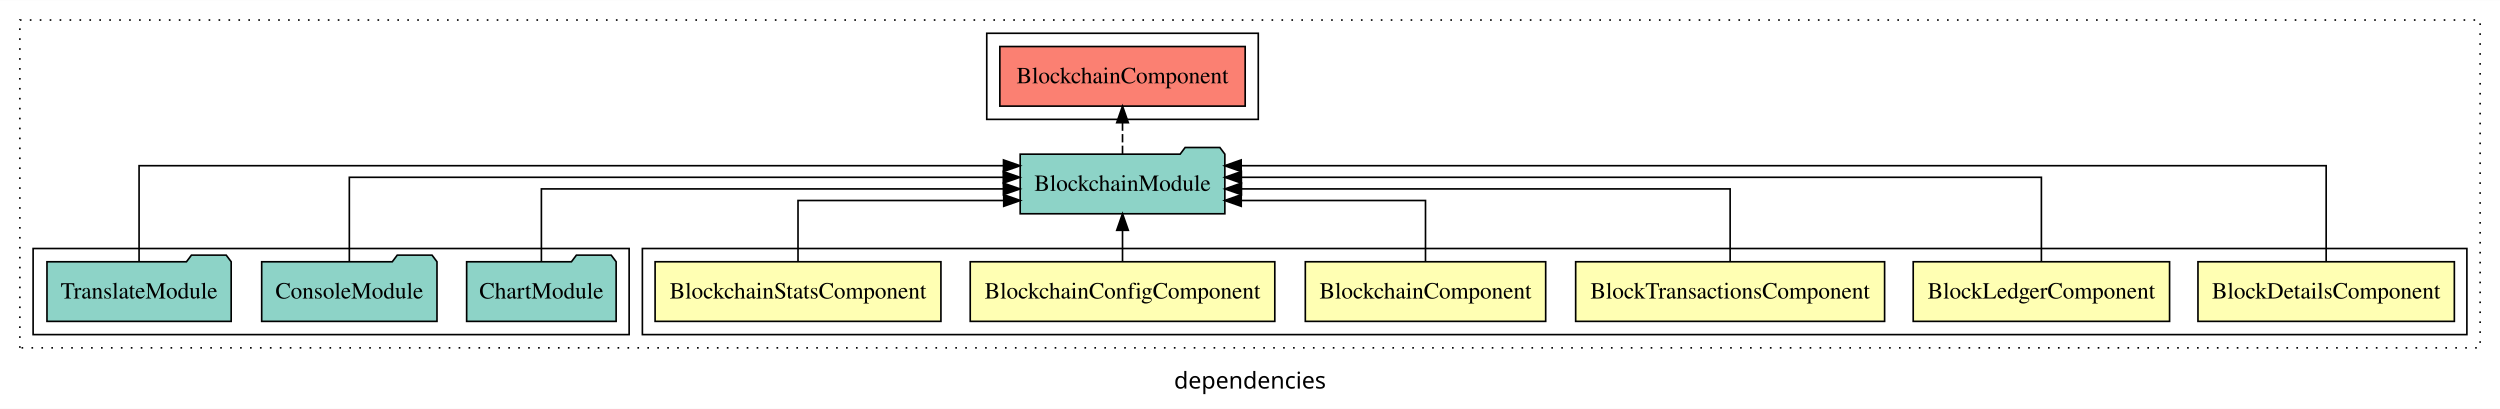
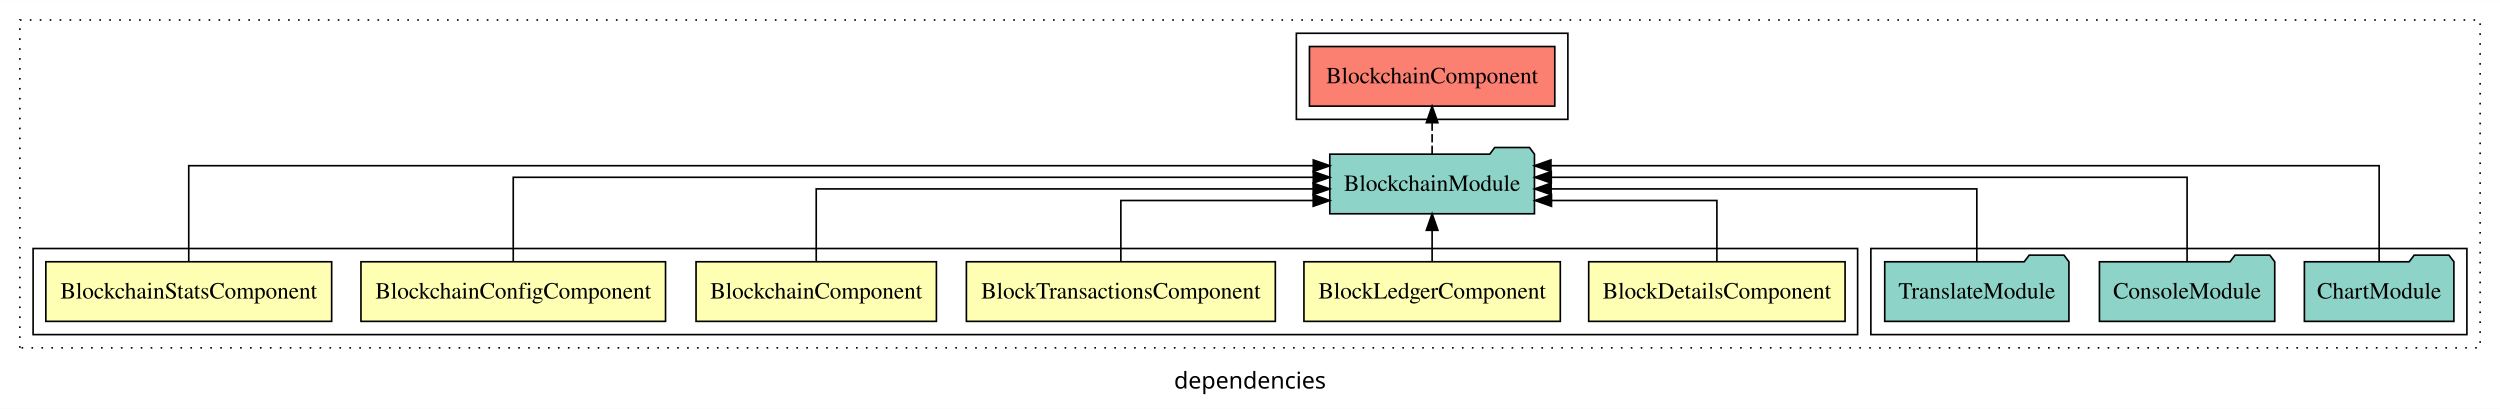
<svg xmlns="http://www.w3.org/2000/svg" width="1510pt" height="247pt" viewBox="0.00 0.00 1510.00 246.80">
  <g id="graph0" class="graph" transform="scale(1 1) rotate(0) translate(4 242.8)">
    <polygon fill="white" stroke="transparent" points="-4,4 -4,-242.8 1506,-242.8 1506,4 -4,4" />
    <text text-anchor="middle" x="751" y="-8.2" font-family="sans-serif" font-size="14.00">dependencies</text>
    <g id="clust1" class="cluster">
      <polygon fill="none" stroke="black" stroke-dasharray="1,5" points="8,-32.8 8,-230.8 1494,-230.8 1494,-32.8 8,-32.8" />
    </g>
-     <g id="clust2" class="cluster">
-       <polygon fill="none" stroke="black" points="384,-40.8 384,-92.8 1486,-92.8 1486,-40.8 384,-40.8" />
+     <g id="clust9" class="cluster">
+       <polygon fill="none" stroke="black" points="1126,-40.8 1126,-92.8 1486,-92.8 1486,-40.8 1126,-40.8" />
    </g>
    <g id="clust10" class="cluster">
-       <polygon fill="none" stroke="black" points="592,-170.8 592,-222.8 756,-222.8 756,-170.8 592,-170.8" />
+       <polygon fill="none" stroke="black" points="779,-170.8 779,-222.8 943,-222.8 943,-170.8 779,-170.8" />
    </g>
-     <g id="clust9" class="cluster">
-       <polygon fill="none" stroke="black" points="16,-40.8 16,-92.8 376,-92.8 376,-40.8 16,-40.8" />
+     <g id="clust2" class="cluster">
+       <polygon fill="none" stroke="black" points="16,-40.8 16,-92.8 1118,-92.8 1118,-40.8 16,-40.8" />
    </g>
    <g id="node1" class="node">
-       <polygon fill="#ffffb3" stroke="black" points="1478.43,-84.8 1323.57,-84.8 1323.57,-48.8 1478.43,-48.8 1478.43,-84.8" />
-       <text text-anchor="middle" x="1401" y="-62.6" font-family="Times,serif" font-size="14.00">BlockDetailsComponent</text>
+       <polygon fill="#ffffb3" stroke="black" points="1110.43,-84.8 955.57,-84.8 955.57,-48.8 1110.43,-48.8 1110.43,-84.8" />
+       <text text-anchor="middle" x="1033" y="-62.6" font-family="Times,serif" font-size="14.00">BlockDetailsComponent</text>
    </g>
    <g id="node7" class="node">
-       <polygon fill="#8dd3c7" stroke="black" points="735.81,-149.8 732.81,-153.8 711.81,-153.8 708.81,-149.8 612.19,-149.8 612.19,-113.8 735.81,-113.8 735.81,-149.8" />
-       <text text-anchor="middle" x="674" y="-127.6" font-family="Times,serif" font-size="14.00">BlockchainModule</text>
+       <polygon fill="#8dd3c7" stroke="black" points="922.81,-149.8 919.81,-153.8 898.81,-153.8 895.81,-149.8 799.19,-149.8 799.19,-113.8 922.81,-113.8 922.81,-149.8" />
+       <text text-anchor="middle" x="861" y="-127.6" font-family="Times,serif" font-size="14.00">BlockchainModule</text>
    </g>
    <g id="edge1" class="edge">
-       <path fill="none" stroke="black" d="M1401,-84.81C1401,-107.29 1401,-142.8 1401,-142.8 1401,-142.8 745.67,-142.8 745.67,-142.8" />
-       <polygon fill="black" stroke="black" points="745.67,-139.3 735.67,-142.8 745.67,-146.3 745.67,-139.3" />
+       <path fill="none" stroke="black" d="M1033,-84.81C1033,-100.85 1033,-121.8 1033,-121.8 1033,-121.8 933.1,-121.8 933.1,-121.8" />
+       <polygon fill="black" stroke="black" points="933.1,-118.3 923.1,-121.8 933.1,-125.3 933.1,-118.3" />
    </g>
    <g id="node2" class="node">
-       <polygon fill="#ffffb3" stroke="black" points="1306.42,-84.8 1151.58,-84.8 1151.58,-48.8 1306.42,-48.8 1306.42,-84.8" />
-       <text text-anchor="middle" x="1229" y="-62.6" font-family="Times,serif" font-size="14.00">BlockLedgerComponent</text>
+       <polygon fill="#ffffb3" stroke="black" points="938.42,-84.8 783.58,-84.8 783.58,-48.8 938.42,-48.8 938.42,-84.8" />
+       <text text-anchor="middle" x="861" y="-62.6" font-family="Times,serif" font-size="14.00">BlockLedgerComponent</text>
    </g>
    <g id="edge2" class="edge">
-       <path fill="none" stroke="black" d="M1229,-84.93C1229,-105.37 1229,-135.8 1229,-135.8 1229,-135.8 745.78,-135.8 745.78,-135.8" />
-       <polygon fill="black" stroke="black" points="745.78,-132.3 735.78,-135.8 745.78,-139.3 745.78,-132.3" />
+       <path fill="none" stroke="black" d="M861,-84.91C861,-84.91 861,-103.79 861,-103.79" />
+       <polygon fill="black" stroke="black" points="857.5,-103.79 861,-113.79 864.5,-103.79 857.5,-103.79" />
    </g>
    <g id="node3" class="node">
-       <polygon fill="#ffffb3" stroke="black" points="1134.3,-84.8 947.7,-84.8 947.7,-48.8 1134.3,-48.8 1134.3,-84.8" />
-       <text text-anchor="middle" x="1041" y="-62.6" font-family="Times,serif" font-size="14.00">BlockTransactionsComponent</text>
+       <polygon fill="#ffffb3" stroke="black" points="766.3,-84.8 579.7,-84.8 579.7,-48.8 766.3,-48.8 766.3,-84.8" />
+       <text text-anchor="middle" x="673" y="-62.6" font-family="Times,serif" font-size="14.00">BlockTransactionsComponent</text>
    </g>
    <g id="edge3" class="edge">
-       <path fill="none" stroke="black" d="M1041,-85.07C1041,-103.36 1041,-128.8 1041,-128.8 1041,-128.8 745.84,-128.8 745.84,-128.8" />
-       <polygon fill="black" stroke="black" points="745.84,-125.3 735.84,-128.8 745.84,-132.3 745.84,-125.3" />
+       <path fill="none" stroke="black" d="M673,-84.81C673,-100.85 673,-121.8 673,-121.8 673,-121.8 789.18,-121.8 789.18,-121.8" />
+       <polygon fill="black" stroke="black" points="789.18,-125.3 799.18,-121.8 789.18,-118.3 789.18,-125.3" />
    </g>
    <g id="node4" class="node">
-       <polygon fill="#ffffb3" stroke="black" points="929.59,-84.8 784.41,-84.8 784.41,-48.8 929.59,-48.8 929.59,-84.8" />
-       <text text-anchor="middle" x="857" y="-62.6" font-family="Times,serif" font-size="14.00">BlockchainComponent</text>
+       <polygon fill="#ffffb3" stroke="black" points="561.59,-84.8 416.41,-84.8 416.41,-48.8 561.59,-48.8 561.59,-84.8" />
+       <text text-anchor="middle" x="489" y="-62.6" font-family="Times,serif" font-size="14.00">BlockchainComponent</text>
    </g>
    <g id="edge4" class="edge">
-       <path fill="none" stroke="black" d="M857,-84.81C857,-100.85 857,-121.8 857,-121.8 857,-121.8 745.7,-121.8 745.7,-121.8" />
-       <polygon fill="black" stroke="black" points="745.7,-118.3 735.7,-121.8 745.7,-125.3 745.7,-118.3" />
+       <path fill="none" stroke="black" d="M489,-85.07C489,-103.36 489,-128.8 489,-128.8 489,-128.8 789.15,-128.8 789.15,-128.8" />
+       <polygon fill="black" stroke="black" points="789.15,-132.3 799.15,-128.8 789.15,-125.3 789.15,-132.3" />
    </g>
    <g id="node5" class="node">
-       <polygon fill="#ffffb3" stroke="black" points="765.98,-84.8 582.02,-84.8 582.02,-48.8 765.98,-48.8 765.98,-84.8" />
-       <text text-anchor="middle" x="674" y="-62.6" font-family="Times,serif" font-size="14.00">BlockchainConfigComponent</text>
+       <polygon fill="#ffffb3" stroke="black" points="397.98,-84.8 214.02,-84.8 214.02,-48.8 397.98,-48.8 397.98,-84.8" />
+       <text text-anchor="middle" x="306" y="-62.6" font-family="Times,serif" font-size="14.00">BlockchainConfigComponent</text>
    </g>
    <g id="edge5" class="edge">
-       <path fill="none" stroke="black" d="M674,-84.91C674,-84.91 674,-103.79 674,-103.79" />
-       <polygon fill="black" stroke="black" points="670.5,-103.79 674,-113.79 677.5,-103.79 670.5,-103.79" />
+       <path fill="none" stroke="black" d="M306,-84.93C306,-105.37 306,-135.8 306,-135.8 306,-135.8 789.22,-135.8 789.22,-135.8" />
+       <polygon fill="black" stroke="black" points="789.22,-139.3 799.22,-135.8 789.22,-132.3 789.22,-139.3" />
    </g>
    <g id="node6" class="node">
-       <polygon fill="#ffffb3" stroke="black" points="564.32,-84.8 391.68,-84.8 391.68,-48.8 564.32,-48.8 564.32,-84.8" />
-       <text text-anchor="middle" x="478" y="-62.6" font-family="Times,serif" font-size="14.00">BlockchainStatsComponent</text>
+       <polygon fill="#ffffb3" stroke="black" points="196.32,-84.8 23.68,-84.8 23.68,-48.8 196.32,-48.8 196.32,-84.8" />
+       <text text-anchor="middle" x="110" y="-62.6" font-family="Times,serif" font-size="14.00">BlockchainStatsComponent</text>
    </g>
    <g id="edge6" class="edge">
-       <path fill="none" stroke="black" d="M478,-84.81C478,-100.85 478,-121.8 478,-121.8 478,-121.8 602.25,-121.8 602.25,-121.8" />
-       <polygon fill="black" stroke="black" points="602.25,-125.3 612.25,-121.8 602.25,-118.3 602.25,-125.3" />
+       <path fill="none" stroke="black" d="M110,-84.81C110,-107.29 110,-142.8 110,-142.8 110,-142.8 789.22,-142.8 789.22,-142.8" />
+       <polygon fill="black" stroke="black" points="789.22,-146.3 799.22,-142.8 789.22,-139.3 789.22,-146.3" />
    </g>
    <g id="node11" class="node">
-       <polygon fill="#fb8072" stroke="black" points="748.09,-214.8 599.91,-214.8 599.91,-178.8 748.09,-178.8 748.09,-214.8" />
-       <text text-anchor="middle" x="674" y="-192.6" font-family="Times,serif" font-size="14.00">BlockchainComponent </text>
+       <polygon fill="#fb8072" stroke="black" points="935.09,-214.8 786.91,-214.8 786.91,-178.8 935.09,-178.8 935.09,-214.8" />
+       <text text-anchor="middle" x="861" y="-192.6" font-family="Times,serif" font-size="14.00">BlockchainComponent </text>
    </g>
    <g id="edge10" class="edge">
-       <path fill="none" stroke="black" stroke-dasharray="5,2" d="M674,-149.91C674,-149.91 674,-168.79 674,-168.79" />
-       <polygon fill="black" stroke="black" points="670.5,-168.79 674,-178.79 677.5,-168.79 670.5,-168.79" />
+       <path fill="none" stroke="black" stroke-dasharray="5,2" d="M861,-149.91C861,-149.91 861,-168.79 861,-168.79" />
+       <polygon fill="black" stroke="black" points="857.5,-168.79 861,-178.79 864.5,-168.79 857.5,-168.79" />
    </g>
    <g id="node8" class="node">
-       <polygon fill="#8dd3c7" stroke="black" points="368.15,-84.8 365.15,-88.8 344.15,-88.8 341.15,-84.8 277.85,-84.8 277.85,-48.8 368.15,-48.8 368.15,-84.8" />
-       <text text-anchor="middle" x="323" y="-62.6" font-family="Times,serif" font-size="14.00">ChartModule</text>
+       <polygon fill="#8dd3c7" stroke="black" points="1478.15,-84.8 1475.15,-88.8 1454.15,-88.8 1451.15,-84.8 1387.85,-84.8 1387.85,-48.8 1478.15,-48.8 1478.15,-84.8" />
+       <text text-anchor="middle" x="1433" y="-62.6" font-family="Times,serif" font-size="14.00">ChartModule</text>
    </g>
    <g id="edge7" class="edge">
-       <path fill="none" stroke="black" d="M323,-85.07C323,-103.36 323,-128.8 323,-128.8 323,-128.8 602.06,-128.8 602.06,-128.8" />
-       <polygon fill="black" stroke="black" points="602.06,-132.3 612.06,-128.8 602.06,-125.3 602.06,-132.3" />
+       <path fill="none" stroke="black" d="M1433,-84.81C1433,-107.29 1433,-142.8 1433,-142.8 1433,-142.8 932.76,-142.8 932.76,-142.8" />
+       <polygon fill="black" stroke="black" points="932.76,-139.3 922.76,-142.8 932.76,-146.3 932.76,-139.3" />
    </g>
    <g id="node9" class="node">
-       <polygon fill="#8dd3c7" stroke="black" points="259.94,-84.8 256.94,-88.8 235.94,-88.8 232.94,-84.8 154.06,-84.8 154.06,-48.8 259.94,-48.8 259.94,-84.8" />
-       <text text-anchor="middle" x="207" y="-62.6" font-family="Times,serif" font-size="14.00">ConsoleModule</text>
+       <polygon fill="#8dd3c7" stroke="black" points="1369.94,-84.8 1366.94,-88.8 1345.94,-88.8 1342.94,-84.8 1264.06,-84.8 1264.06,-48.8 1369.94,-48.8 1369.94,-84.8" />
+       <text text-anchor="middle" x="1317" y="-62.6" font-family="Times,serif" font-size="14.00">ConsoleModule</text>
    </g>
    <g id="edge8" class="edge">
-       <path fill="none" stroke="black" d="M207,-84.93C207,-105.37 207,-135.8 207,-135.8 207,-135.8 601.99,-135.8 601.99,-135.8" />
-       <polygon fill="black" stroke="black" points="601.99,-139.3 611.99,-135.8 601.99,-132.3 601.99,-139.3" />
+       <path fill="none" stroke="black" d="M1317,-84.93C1317,-105.37 1317,-135.8 1317,-135.8 1317,-135.8 932.97,-135.8 932.97,-135.8" />
+       <polygon fill="black" stroke="black" points="932.97,-132.3 922.97,-135.8 932.97,-139.3 932.97,-132.3" />
    </g>
    <g id="node10" class="node">
-       <polygon fill="#8dd3c7" stroke="black" points="135.63,-84.8 132.63,-88.8 111.63,-88.8 108.63,-84.8 24.37,-84.8 24.37,-48.8 135.63,-48.8 135.63,-84.8" />
-       <text text-anchor="middle" x="80" y="-62.6" font-family="Times,serif" font-size="14.00">TranslateModule</text>
+       <polygon fill="#8dd3c7" stroke="black" points="1245.63,-84.8 1242.63,-88.8 1221.63,-88.8 1218.63,-84.8 1134.37,-84.8 1134.37,-48.8 1245.63,-48.8 1245.63,-84.8" />
+       <text text-anchor="middle" x="1190" y="-62.6" font-family="Times,serif" font-size="14.00">TranslateModule</text>
    </g>
    <g id="edge9" class="edge">
-       <path fill="none" stroke="black" d="M80,-84.81C80,-107.29 80,-142.8 80,-142.8 80,-142.8 602.11,-142.8 602.11,-142.8" />
-       <polygon fill="black" stroke="black" points="602.11,-146.3 612.11,-142.8 602.11,-139.3 602.11,-146.3" />
+       <path fill="none" stroke="black" d="M1190,-85.07C1190,-103.36 1190,-128.8 1190,-128.8 1190,-128.8 932.88,-128.8 932.88,-128.8" />
+       <polygon fill="black" stroke="black" points="932.88,-125.3 922.88,-128.8 932.88,-132.3 932.88,-125.3" />
    </g>
  </g>
</svg>
